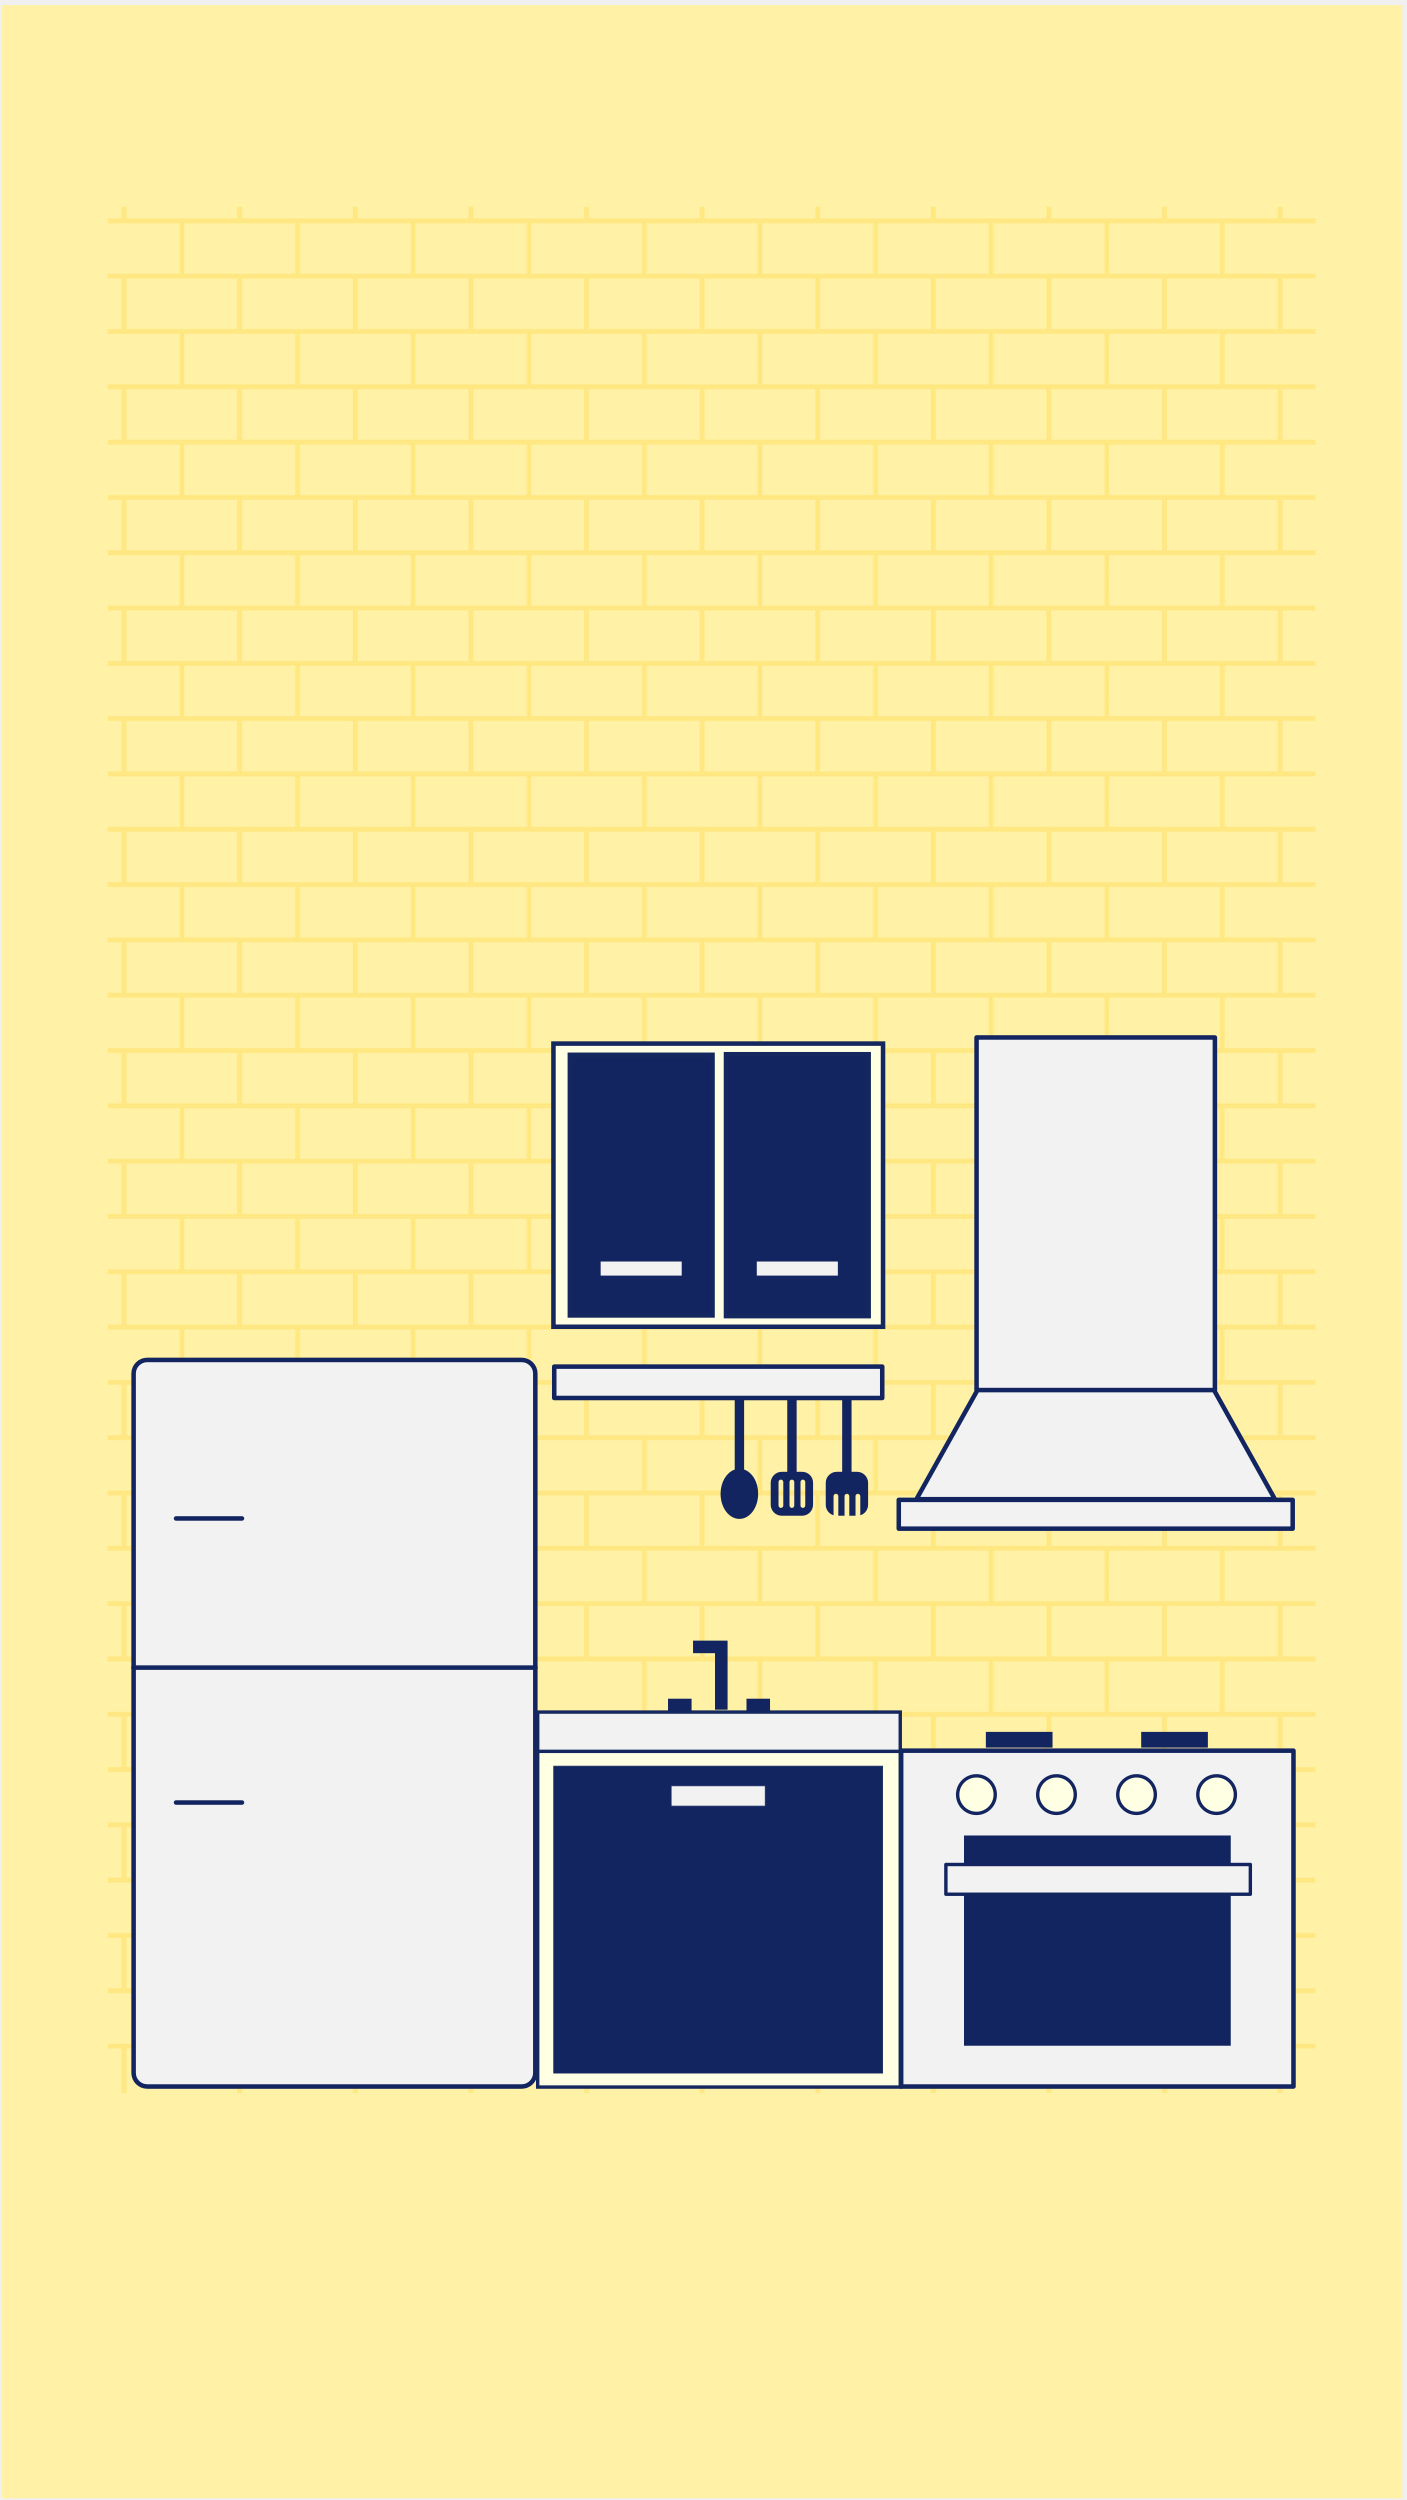
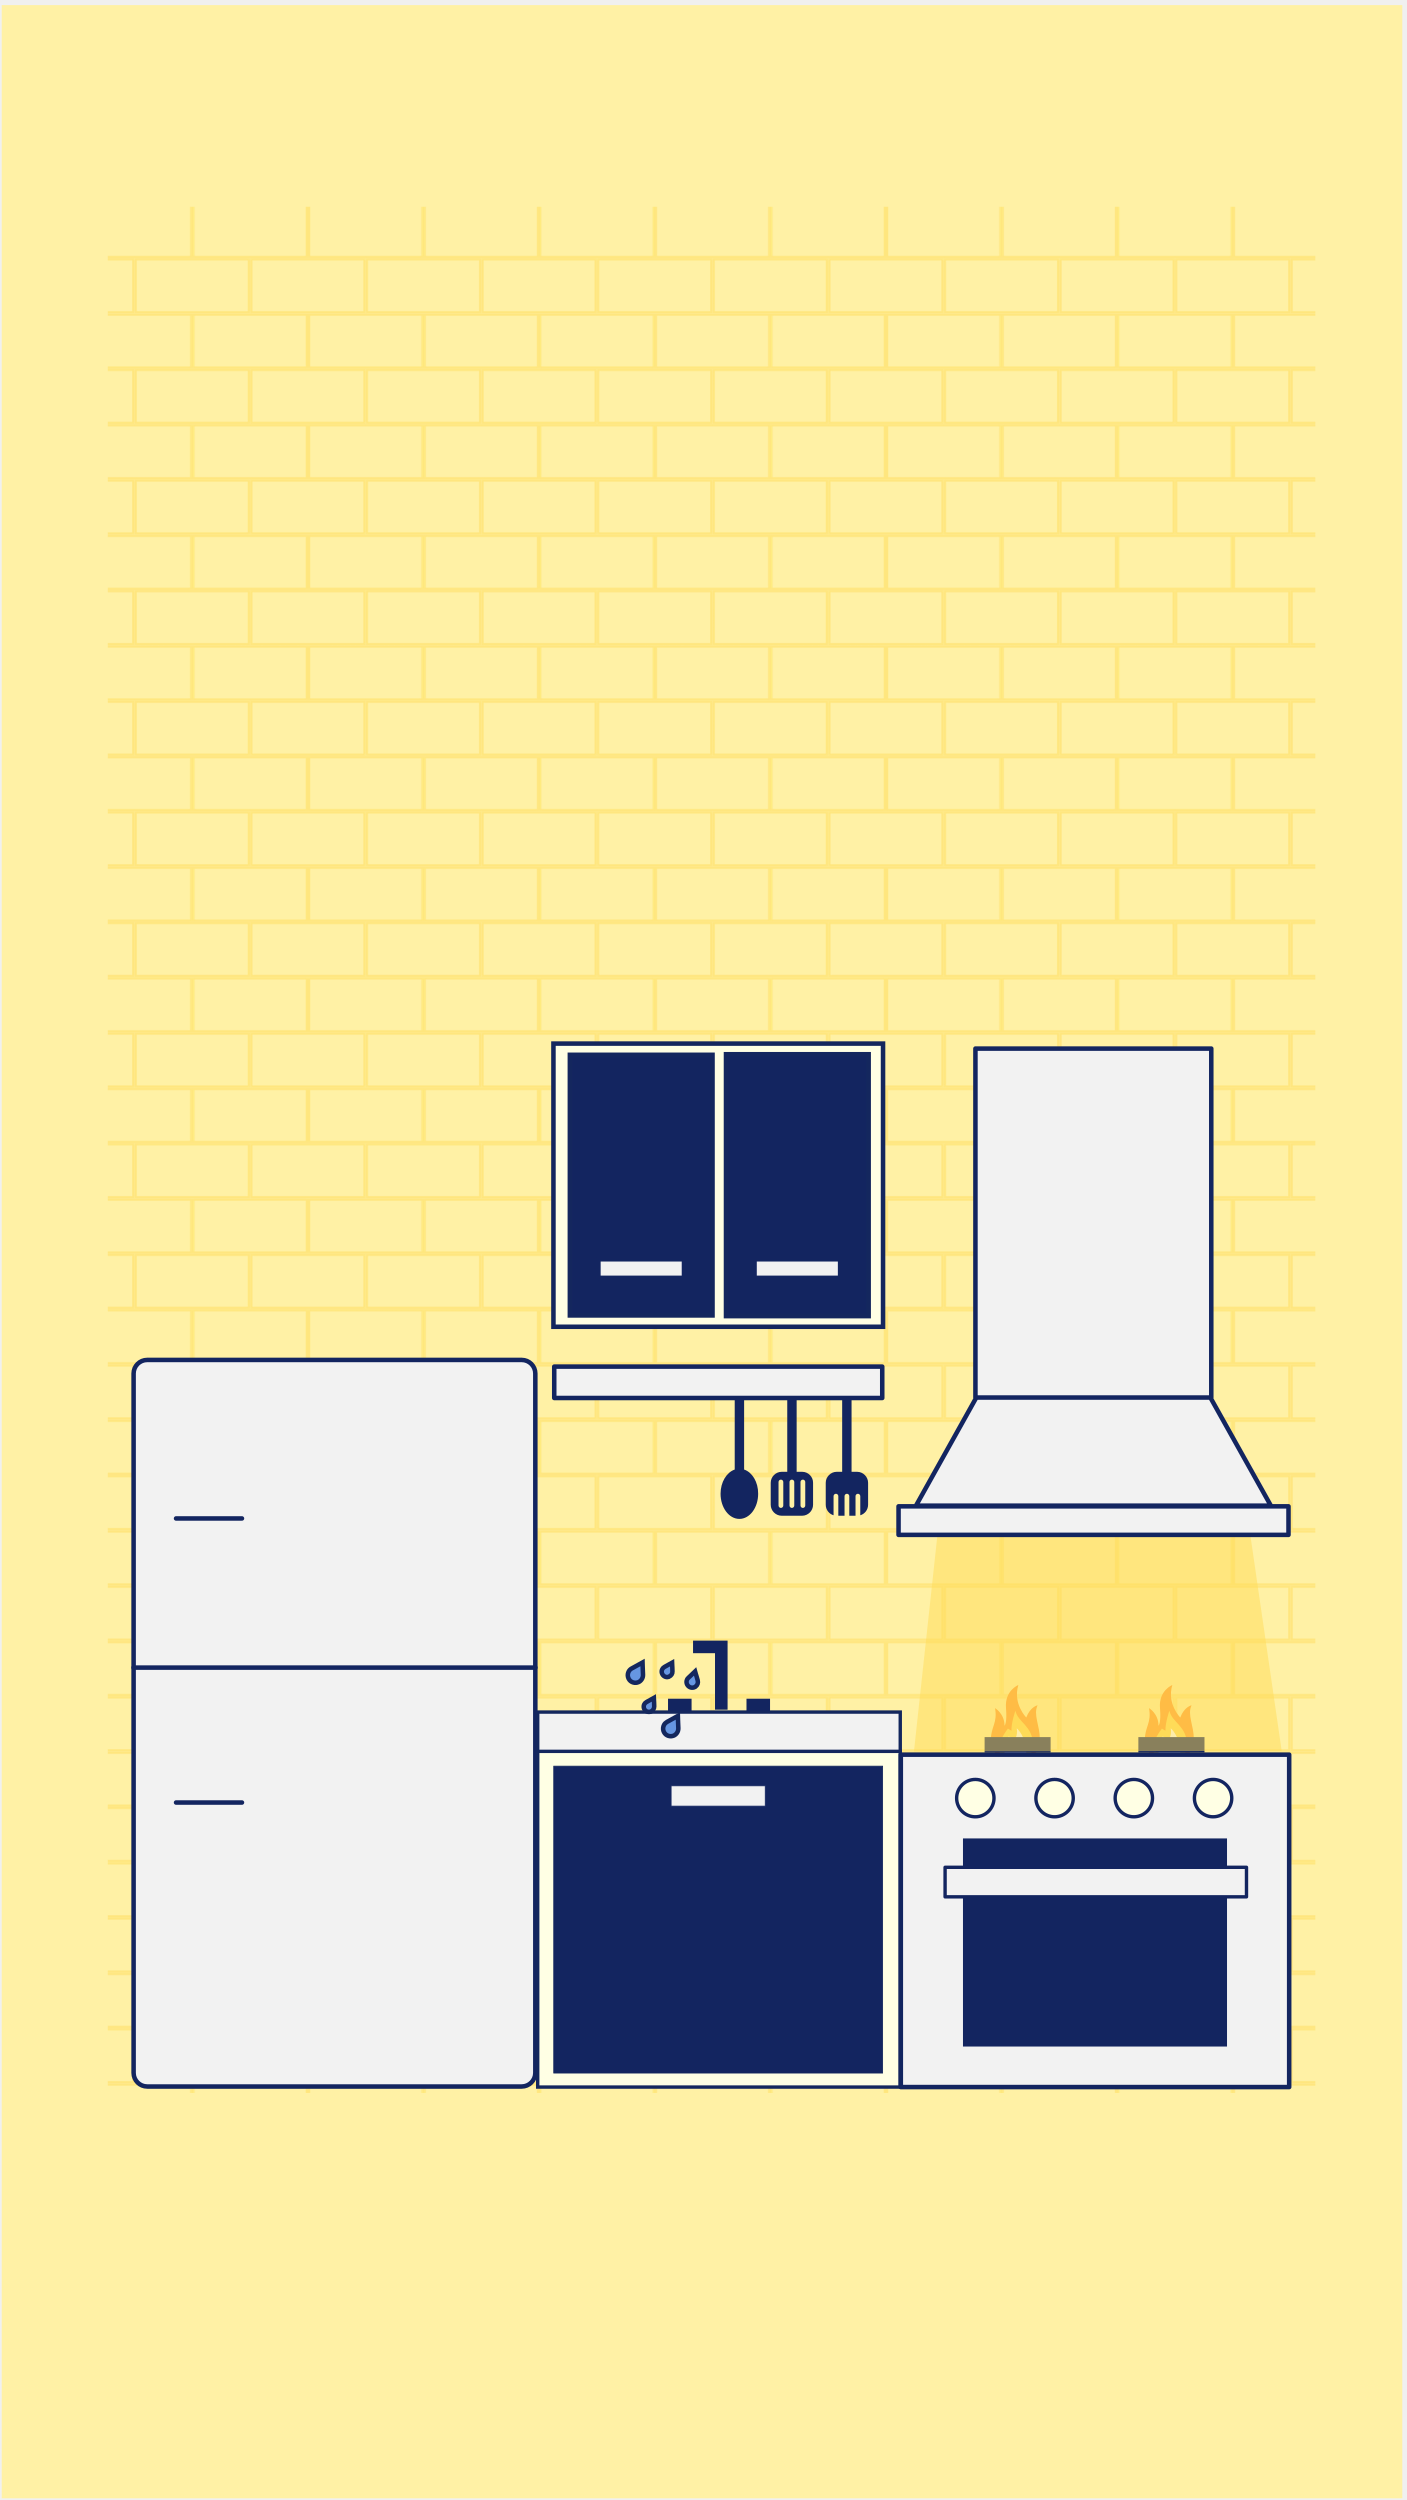
<svg xmlns="http://www.w3.org/2000/svg" xmlns:xlink="http://www.w3.org/1999/xlink" version="1.1" id="Layer_1" x="0px" y="0px" viewBox="0 0 1242 2208" style="enable-background:new 0 0 1242 2208;" xml:space="preserve">
  <style type="text/css">
	.st0{fill:none;}
	.st1{fill:none;stroke:#FFDB58;stroke-width:2;stroke-miterlimit:10;}
	.st2{fill:#FFF1A5;}
- 	.st3{opacity:0.5;fill:url(#Pattern_1_);enable-background:new    ;}
+ 	.st3{opacity:0.5;fill:url(#Pattern_2_);enable-background:new    ;}
	.st4{fill:#F2F2F2;stroke:#132560;stroke-width:4;stroke-linecap:round;stroke-linejoin:round;stroke-miterlimit:10;}
	.st5{fill:none;stroke:#132560;stroke-width:4;stroke-linecap:round;stroke-linejoin:round;stroke-miterlimit:10;}
- 	.st6{fill:#132560;}
- 	.st7{fill:#F2F2F2;stroke:#132560;stroke-width:3;stroke-linecap:round;stroke-linejoin:round;stroke-miterlimit:10;}
+ 	.st6{fill:#FFFFE4;stroke:#14275E;stroke-width:3;stroke-miterlimit:10;}
+ 	.st7{fill:#F2F2F2;stroke:#14275E;stroke-width:3;stroke-miterlimit:10;}
+ 	.st8{fill:#132560;stroke:#14275E;stroke-width:0.75;stroke-miterlimit:10;}
+ 	.st9{fill:#F2F2F2;stroke:#132560;stroke-width:0.75;stroke-linecap:round;stroke-linejoin:round;stroke-miterlimit:10;}
+ 	.st10{fill:#132560;}
+ 	.st11{fill:#FFFFE4;stroke:#14275E;stroke-width:4;stroke-miterlimit:10;}
+ 	.st12{fill:#132560;stroke:#14275E;stroke-width:4;stroke-miterlimit:10;}
+ 	.st13{fill:#FF9C32;}
+ 	.st14{fill:#FFDB58;}
+ 	.st15{fill:#FFFFFF;}
	
- 		.st8{fill:#FFFFE4;stroke:#132560;stroke-width:3;stroke-linecap:round;stroke-linejoin:round;stroke-miterlimit:10;stroke-dasharray:480,30,200,30,0,0;}
- 	.st9{fill:#FFFFE4;stroke:#14275E;stroke-width:3;stroke-miterlimit:10;}
- 	.st10{fill:#F2F2F2;stroke:#14275E;stroke-width:3;stroke-miterlimit:10;}
- 	.st11{fill:#132560;stroke:#14275E;stroke-width:0.75;stroke-miterlimit:10;}
- 	.st12{fill:#F2F2F2;stroke:#132560;stroke-width:0.75;stroke-linecap:round;stroke-linejoin:round;stroke-miterlimit:10;}
- 	.st13{fill:#FFFFE4;stroke:#14275E;stroke-width:4;stroke-miterlimit:10;}
- 	.st14{fill:#132560;stroke:#14275E;stroke-width:4;stroke-miterlimit:10;}
+ 		.st16{fill:#FFFFE4;stroke:#132560;stroke-width:3;stroke-linecap:round;stroke-linejoin:round;stroke-miterlimit:10;stroke-dasharray:480,30,200,30,0,0;}
+ 	.st17{fill:#F2F2F2;stroke:#132560;stroke-width:3;stroke-linecap:round;stroke-linejoin:round;stroke-miterlimit:10;}
+ 	.st18{opacity:0.5;fill:#FFDB58;}
+ 	.st19{fill:#6696E2;stroke:#14275E;stroke-width:4;stroke-miterlimit:10;}
</style>
-   <pattern y="2208" width="102.1" height="97.7" patternUnits="userSpaceOnUse" id="New_Pattern" viewBox="51.1 -122.2 102.1 97.7" style="overflow:visible;">
+   <pattern y="2208" width="102.1" height="97.7" patternUnits="userSpaceOnUse" id="Pattern_1_" viewBox="51.1 -122.1 102.1 97.7" style="overflow:visible;">
    <g>
-       <rect x="51.1" y="-122.2" class="st0" width="102.1" height="97.7" />
+       <rect x="51.1" y="-122.1" class="st0" width="102.1" height="97.7" />
      <g>
-         <rect x="51.1" y="-122.2" class="st0" width="102.1" height="97.7" />
-         <rect x="103.1" y="-145.6" class="st1" width="100.1" height="46.9" />
-         <rect x="1" y="-145.6" class="st1" width="100.1" height="46.9" />
-         <rect x="52.1" y="-96.8" class="st1" width="100.1" height="46.9" />
-         <rect x="103.1" y="-47.9" class="st1" width="100.1" height="46.9" />
-         <rect x="1" y="-47.9" class="st1" width="100.1" height="46.9" />
+         <rect x="51.1" y="-122.1" class="st0" width="102.1" height="97.7" />
+         <g>
+           <rect x="51.1" y="-122.1" class="st0" width="102.1" height="97.7" />
+           <rect x="103.1" y="-47.9" class="st1" width="100.1" height="46.9" />
+           <rect x="1" y="-47.9" class="st1" width="100.1" height="46.9" />
+           <rect x="52.1" y="-96.7" class="st1" width="100.1" height="46.9" />
+           <rect x="103.1" y="-145.6" class="st1" width="100.1" height="46.9" />
+           <rect x="1" y="-145.6" class="st1" width="100.1" height="46.9" />
+         </g>
      </g>
    </g>
  </pattern>
-   <g id="Mobile">
-     <rect id="Background" x="1.5" y="4.5" class="st2" width="1237" height="2202" />
-     <pattern id="Pattern_1_" xlink:href="#New_Pattern" patternTransform="matrix(1 0 0 -1 -2391.8 -18724.6)">
- 	</pattern>
-     <rect id="Pattern" x="95.2" y="182.6" class="st3" width="1066.5" height="1665.9" />
-     <g id="Fridge_2_">
-       <path class="st4" d="M130,1201.1h330.8c6.6,0,12,5.4,12,12v617.7c0,6.6-5.4,12-12,12H130c-6.6,0-12-5.4-12-12v-617.7    C118,1206.5,123.4,1201.1,130,1201.1z" />
-       <line class="st5" x1="472.8" y1="1472.8" x2="118" y2="1472.8" />
-       <line class="st5" x1="155.5" y1="1341.1" x2="213.7" y2="1341.1" />
-       <line class="st5" x1="155.5" y1="1592" x2="213.7" y2="1592" />
-     </g>
-     <g id="Oven_2_">
-       <g id="Oven_3_">
-         <rect x="795.9" y="1546.2" class="st4" width="346.5" height="296.6" />
-         <rect x="851.4" y="1621.1" class="st6" width="235.6" height="185.7" />
-         <polyline class="st6" points="929.6,1543.5 870.7,1543.5 870.7,1529.6 929.6,1529.6    " />
-         <polyline class="st6" points="1066.8,1543.5 1007.9,1543.5 1007.9,1529.6 1066.8,1529.6    " />
-         <rect x="835.4" y="1646.7" class="st7" width="268.9" height="26.3" />
-         <circle class="st8" cx="862.4" cy="1585" r="16.6" />
-         <circle class="st8" cx="933.1" cy="1585" r="16.6" />
-         <circle class="st8" cx="1003.8" cy="1585" r="16.6" />
-         <circle class="st8" cx="1074.5" cy="1585" r="16.6" />
-       </g>
-       <path id="OvenTop_1_" class="st4" d="M793.8,1324.7h347.9v25.4H793.8V1324.7z M862.5,1227.7H1073V916.3H862.5V1227.7z     M1072.2,1227.7H863.3l-53.9,96.4H1126L1072.2,1227.7z" />
-     </g>
-     <g id="Middle_1_">
-       <g id="MidCounter_1_">
-         <rect x="474.9" y="1546.7" class="st9" width="320.2" height="296.6" />
-         <rect x="474.9" y="1512.1" class="st10" width="320.2" height="34.7" />
-         <rect x="489.1" y="1559.9" class="st11" width="290.4" height="271" />
-         <rect x="592.7" y="1577.2" class="st12" width="83.2" height="18" />
-         <g>
-           <polygon class="st6" points="632.9,1449 631.5,1449 612.1,1449 612.1,1460.1 631.5,1460.1 631.5,1510 642.6,1510 642.6,1449           " />
-           <rect x="590" y="1500.3" class="st6" width="20.8" height="11.1" />
-           <rect x="659.3" y="1500.3" class="st6" width="20.8" height="11.1" />
-         </g>
-       </g>
-       <g id="MidShelf">
-         <path id="Spatula_1_" class="st6" d="M708.5,1299.9h-4.9v-63.8h-8.3v63.8h-4.9c-5.3,0-9.7,4.4-9.7,9.7v19.4     c0,5.3,4.4,9.7,9.7,9.7h18c5.3,0,9.7-4.4,9.7-9.7v-19.4C718.2,1304.3,713.8,1299.9,708.5,1299.9z M691.8,1329.7     c0,1.1-0.9,2.1-2.1,2.1c-1.1,0-2.1-0.9-2.1-2.1v-20.8c0-1.1,0.9-2.1,2.1-2.1c1.1,0,2.1,0.9,2.1,2.1V1329.7z M701.5,1329.7     c0,1.1-0.9,2.1-2.1,2.1c-1.1,0-2.1-0.9-2.1-2.1v-20.8c0-1.1,0.9-2.1,2.1-2.1c1.1,0,2.1,0.9,2.1,2.1V1329.7z M711.2,1329.7     c0,1.1-0.9,2.1-2.1,2.1c-1.1,0-2.1-0.9-2.1-2.1v-20.8c0-1.1,0.9-2.1,2.1-2.1c1.1,0,2.1,0.9,2.1,2.1V1329.7z" />
-         <path id="Fork_1_" class="st6" d="M757,1299.9h-4.9v-63.8h-8.3v63.8H739c-5.3,0-9.7,4.4-9.7,9.7v19.4c0,4.4,2.9,8.1,6.9,9.3     v-16.9c0-1.1,0.9-2.1,2.1-2.1c1.1,0,2.1,0.9,2.1,2.1v17.3h5.5v-17.3c0-1.1,0.9-2.1,2.1-2.1c1.1,0,2.1,0.9,2.1,2.1v17.3h5.5v-17.3     c0-1.1,0.9-2.1,2.1-2.1c1.1,0,2.1,0.9,2.1,2.1v16.9c4-1.2,6.9-4.9,6.9-9.3v-19.4C766.7,1304.3,762.3,1299.9,757,1299.9z" />
-         <path id="Spoon_1_" class="st6" d="M657.2,1297.9v-61.7h-8.3v61.7c-7.2,2.5-12.5,11.1-12.5,21.4c0,12.2,7.4,22.2,16.6,22.2     c9.2,0,16.6-9.9,16.6-22.2C669.7,1309,664.4,1300.3,657.2,1297.9z" />
-         <rect id="Shelf_1_" x="489.5" y="1207" class="st4" width="289.7" height="27.7" />
-       </g>
-       <g id="MidTop_2_">
-         <rect x="488.8" y="921.7" class="st13" width="291.1" height="250.1" />
-         <rect x="503.3" y="931.6" class="st14" width="126" height="230.2" />
-         <rect x="641.2" y="931.1" class="st14" width="126" height="231.3" />
-         <rect x="528.5" y="1112.2" class="st4" width="75.6" height="16.4" />
-         <rect x="666.4" y="1112.2" class="st4" width="75.6" height="16.4" />
+   <rect id="Background" x="1.5" y="4.5" class="st2" width="1237" height="2202" />
+   <pattern id="Pattern_2_" xlink:href="#Pattern_1_" patternTransform="matrix(1 0 0 1 -2484.7 17682.201)">
+ </pattern>
+   <rect id="Pattern" x="95.2" y="182.6" class="st3" width="1066.5" height="1665.9" />
+   <g id="Fridge_2_">
+     <path class="st4" d="M130,1201.1h330.8c6.6,0,12,5.4,12,12v617.7c0,6.6-5.4,12-12,12H130c-6.6,0-12-5.4-12-12v-617.7   C118,1206.5,123.4,1201.1,130,1201.1z" />
+     <line class="st5" x1="472.8" y1="1472.8" x2="118" y2="1472.8" />
+     <line class="st5" x1="155.5" y1="1341.1" x2="213.7" y2="1341.1" />
+     <line class="st5" x1="155.5" y1="1592" x2="213.7" y2="1592" />
+   </g>
+   <g id="Middle_1_">
+     <g id="MidCounter_1_">
+       <rect x="474.9" y="1546.7" class="st6" width="320.2" height="296.6" />
+       <rect x="474.9" y="1512.1" class="st7" width="320.2" height="34.7" />
+       <rect x="489.1" y="1559.9" class="st8" width="290.4" height="271" />
+       <rect x="592.7" y="1577.2" class="st9" width="83.2" height="18" />
+       <g>
+         <polygon class="st10" points="632.9,1449 631.5,1449 612.1,1449 612.1,1460.1 631.5,1460.1 631.5,1510 642.6,1510 642.6,1449         " />
+         <rect x="590" y="1500.3" class="st10" width="20.8" height="11.1" />
+         <rect x="659.3" y="1500.3" class="st10" width="20.8" height="11.1" />
      </g>
    </g>
+     <g id="MidShelf">
+       <path id="Fork" class="st10" d="M708.5,1299.9h-4.9v-63.8h-8.3v63.8h-4.9c-5.3,0-9.7,4.4-9.7,9.7v19.4    c0,5.3,4.4,9.7,9.7,9.7h18c5.3,0,9.7-4.4,9.7-9.7v-19.4C718.2,1304.3,713.8,1299.9,708.5,1299.9z M691.8,1329.7    c0,1.1-0.9,2.1-2.1,2.1c-1.1,0-2.1-0.9-2.1-2.1v-20.8c0-1.1,0.9-2.1,2.1-2.1c1.1,0,2.1,0.9,2.1,2.1V1329.7z M701.5,1329.7    c0,1.1-0.9,2.1-2.1,2.1c-1.1,0-2.1-0.9-2.1-2.1v-20.8c0-1.1,0.9-2.1,2.1-2.1c1.1,0,2.1,0.9,2.1,2.1V1329.7z M711.2,1329.7    c0,1.1-0.9,2.1-2.1,2.1c-1.1,0-2.1-0.9-2.1-2.1v-20.8c0-1.1,0.9-2.1,2.1-2.1c1.1,0,2.1,0.9,2.1,2.1V1329.7z" />
+       <path id="Spatula" class="st10" d="M757,1299.9h-4.9v-63.8h-8.3v63.8H739c-5.3,0-9.7,4.4-9.7,9.7v19.4c0,4.4,2.9,8.1,6.9,9.3    v-16.9c0-1.1,0.9-2.1,2.1-2.1c1.1,0,2.1,0.9,2.1,2.1v17.3h5.5v-17.3c0-1.1,0.9-2.1,2.1-2.1c1.1,0,2.1,0.9,2.1,2.1v17.3h5.5v-17.3    c0-1.1,0.9-2.1,2.1-2.1c1.1,0,2.1,0.9,2.1,2.1v16.9c4-1.2,6.9-4.9,6.9-9.3v-19.4C766.7,1304.3,762.3,1299.9,757,1299.9z" />
+       <path id="Spoon" class="st10" d="M657.2,1297.9v-61.7h-8.3v61.7c-7.2,2.5-12.5,11.1-12.5,21.4c0,12.2,7.4,22.2,16.6,22.2    c9.2,0,16.6-9.9,16.6-22.2C669.7,1309,664.4,1300.3,657.2,1297.9z" />
+       <rect id="Shelf_1_" x="489.5" y="1207" class="st4" width="289.7" height="27.7" />
+     </g>
+     <g id="MidTop_2_">
+       <rect x="488.8" y="921.7" class="st11" width="291.1" height="250.1" />
+       <rect x="503.3" y="931.6" class="st12" width="126" height="230.2" />
+       <rect x="641.2" y="931.1" class="st12" width="126" height="231.3" />
+       <rect x="528.5" y="1112.2" class="st4" width="75.6" height="16.4" />
+       <rect x="666.4" y="1112.2" class="st4" width="75.6" height="16.4" />
+     </g>
  </g>
+   <g id="Oven">
+     <g id="Oven_1_">
+       <g id="leftFire">
+         <path id="rightOrange_1_" class="st13" d="M875.2,1536c0,11.9,9.7,21.6,21.6,21.6l0,0c11.9,0,21.6-9.7,21.6-21.6     c0-12-6-21.6-2-29.9c0,0-6.4,1.2-10,10.8c0,0-12-12-7-28.7c0,0-12.2,4.8-10.9,20.4c1.1,13.4-1.3,15.6-1.3,15.6     c0-10.8-8.4-15.6-8.4-15.6C881.2,1521.6,875.2,1525.2,875.2,1536z" />
+         <path id="rightYellow_1_" class="st14" d="M912.3,1541.1c0,9-6.9,16.6-15.9,16.5c-8.4-0.2-14.7-6.6-14-15     c0.3-3.7,3.1-9.8,7.8-15.9l3.1,1.9c-0.1-7.6,3.5-17.7,3.5-17.7C899.1,1521.5,912.3,1524.2,912.3,1541.1z" />
+         <path id="rightWhite_1_" class="st15" d="M890.8,1533.6c-1.2,7.2-3.6,9.8-3.6,14.4c0,4.8,4.3,9.6,9.6,9.6l0,0     c5.3,0,9.6-4.4,9.6-9.7c0-14.3-8.4-21.5-8.4-21.5c1.2,7.2-2.4,10.8-2.4,10.8C894.1,1535,890.8,1533.6,890.8,1533.6z" />
+       </g>
+       <g id="rightFire">
+         <path id="rightOrange" class="st13" d="M1011.2,1536c0,11.9,9.7,21.6,21.6,21.6l0,0c11.9,0,21.6-9.7,21.6-21.6     c0-12-6-21.6-2-29.9c0,0-6.4,1.2-10,10.8c0,0-12-12-7-28.7c0,0-12.2,4.8-10.9,20.4c1.1,13.4-1.3,15.6-1.3,15.6     c0-10.8-8.4-15.6-8.4-15.6C1017.2,1521.6,1011.2,1525.2,1011.2,1536z" />
+         <path id="rightYellow" class="st14" d="M1048.3,1541.1c0,9-6.9,16.6-15.9,16.5c-8.4-0.2-14.7-6.6-14-15c0.3-3.7,3.1-9.8,7.8-15.9     l3.1,1.9c-0.1-7.6,3.5-17.7,3.5-17.7C1035.1,1521.5,1048.3,1524.2,1048.3,1541.1z" />
+         <path id="rightWhite" class="st15" d="M1026.8,1533.6c-1.2,7.2-3.6,9.8-3.6,14.4c0,4.8,4.3,9.6,9.6,9.6l0,0     c5.3,0,9.6-4.4,9.6-9.7c0-14.3-8.4-21.5-8.4-21.5c1.2,7.2-2.4,10.8-2.4,10.8C1030.1,1535,1026.8,1533.6,1026.8,1533.6z" />
+       </g>
+       <rect x="795.6" y="1549.7" class="st4" width="343" height="293.6" />
+       <rect x="850.5" y="1623.7" class="st10" width="233.2" height="183.8" />
+       <polyline class="st10" points="927.9,1547.9 869.6,1547.9 869.6,1534.2 927.9,1534.2   " />
+       <polyline class="st10" points="1063.8,1547.9 1005.4,1547.9 1005.4,1534.2 1063.8,1534.2   " />
+       <circle id="button1" class="st16" cx="861.4" cy="1588.1" r="16.5" />
+       <circle id="button2" class="st16" cx="931.4" cy="1588.1" r="16.5" />
+       <circle id="button3" class="st16" cx="1001.4" cy="1588.1" r="16.5" />
+       <circle id="button4" class="st16" cx="1071.4" cy="1588.1" r="16.5" />
+       <rect x="834.7" y="1649.2" class="st17" width="266.2" height="26.1" />
+     </g>
+     <polygon id="ovenLight" class="st18" points="829.2,1344.1 1102.6,1344.1 1132,1546.4 807.2,1546.9  " />
+     <path id="Oven_x5F_Top" class="st4" d="M793.6,1330.4h344.4v25.2H793.6V1330.4z M861.5,1234.3h208.3V926.1H861.5V1234.3z    M1069,1234.3H862.3l-53.3,95.5h313.4L1069,1234.3z" />
+   </g>
+   <path id="water5" class="st19" d="M590.9,1480.8c-0.1,0.1-0.3,0.1-0.4,0.2c-1.3,0.4-2.6,0.2-3.6-0.4c-1.1-0.6-1.9-1.6-2.3-2.9  c-0.4-1.3-0.2-2.6,0.4-3.6c0.4-0.7,1-1.4,1.8-1.8l1.4-0.8l5.4-3l0.1,2.4l0.1,1.9l0.1,3.5C594,1478.2,592.8,1480,590.9,1480.8z" />
+   <path id="water4" class="st19" d="M563.6,1485.8c-0.2,0.1-0.4,0.2-0.6,0.2c-1.8,0.5-3.6,0.2-5.1-0.6c-1.5-0.8-2.7-2.3-3.2-4.1  c-0.5-1.8-0.2-3.6,0.6-5.1c0.6-1.1,1.5-2,2.6-2.6l2-1.1l7.6-4.2l0.1,3.4l0.1,2.6l0.2,4.9C568,1482.1,566.2,1484.8,563.6,1485.8z" />
+   <path id="water3" class="st19" d="M594.8,1533c-0.2,0.1-0.4,0.2-0.6,0.2c-1.8,0.5-3.6,0.2-5.1-0.6c-1.5-0.8-2.7-2.3-3.2-4.1  c-0.5-1.8-0.2-3.6,0.6-5.1c0.6-1.1,1.5-2,2.6-2.6l2-1.1l7.6-4.2l0.1,3.4l0.1,2.6l0.2,4.9C599.2,1529.3,597.4,1532,594.8,1533z" />
+   <path id="water2" class="st19" d="M614.3,1489.6c-0.1,0.1-0.3,0.2-0.4,0.3c-1.2,0.7-2.6,0.8-3.8,0.5s-2.4-1.2-3.1-2.4  c-0.7-1.2-0.8-2.6-0.5-3.8c0.2-0.9,0.7-1.7,1.4-2.3l1.3-1.2l4.7-4.5l0.7,2.5l0.6,1.9l1,3.5C616.8,1486.2,616,1488.4,614.3,1489.6z" />
+   <path id="water1" class="st19" d="M574.8,1511.7c-0.1,0.1-0.3,0.1-0.4,0.1c-1.2,0.3-2.5,0.2-3.5-0.4c-1-0.6-1.9-1.6-2.2-2.8  c-0.3-1.2-0.2-2.5,0.4-3.5c0.4-0.7,1-1.4,1.8-1.8l1.4-0.8l5.2-2.9l0.1,2.4l0.1,1.8l0.1,3.4C577.8,1509.1,576.6,1510.9,574.8,1511.7z  " />
</svg>
